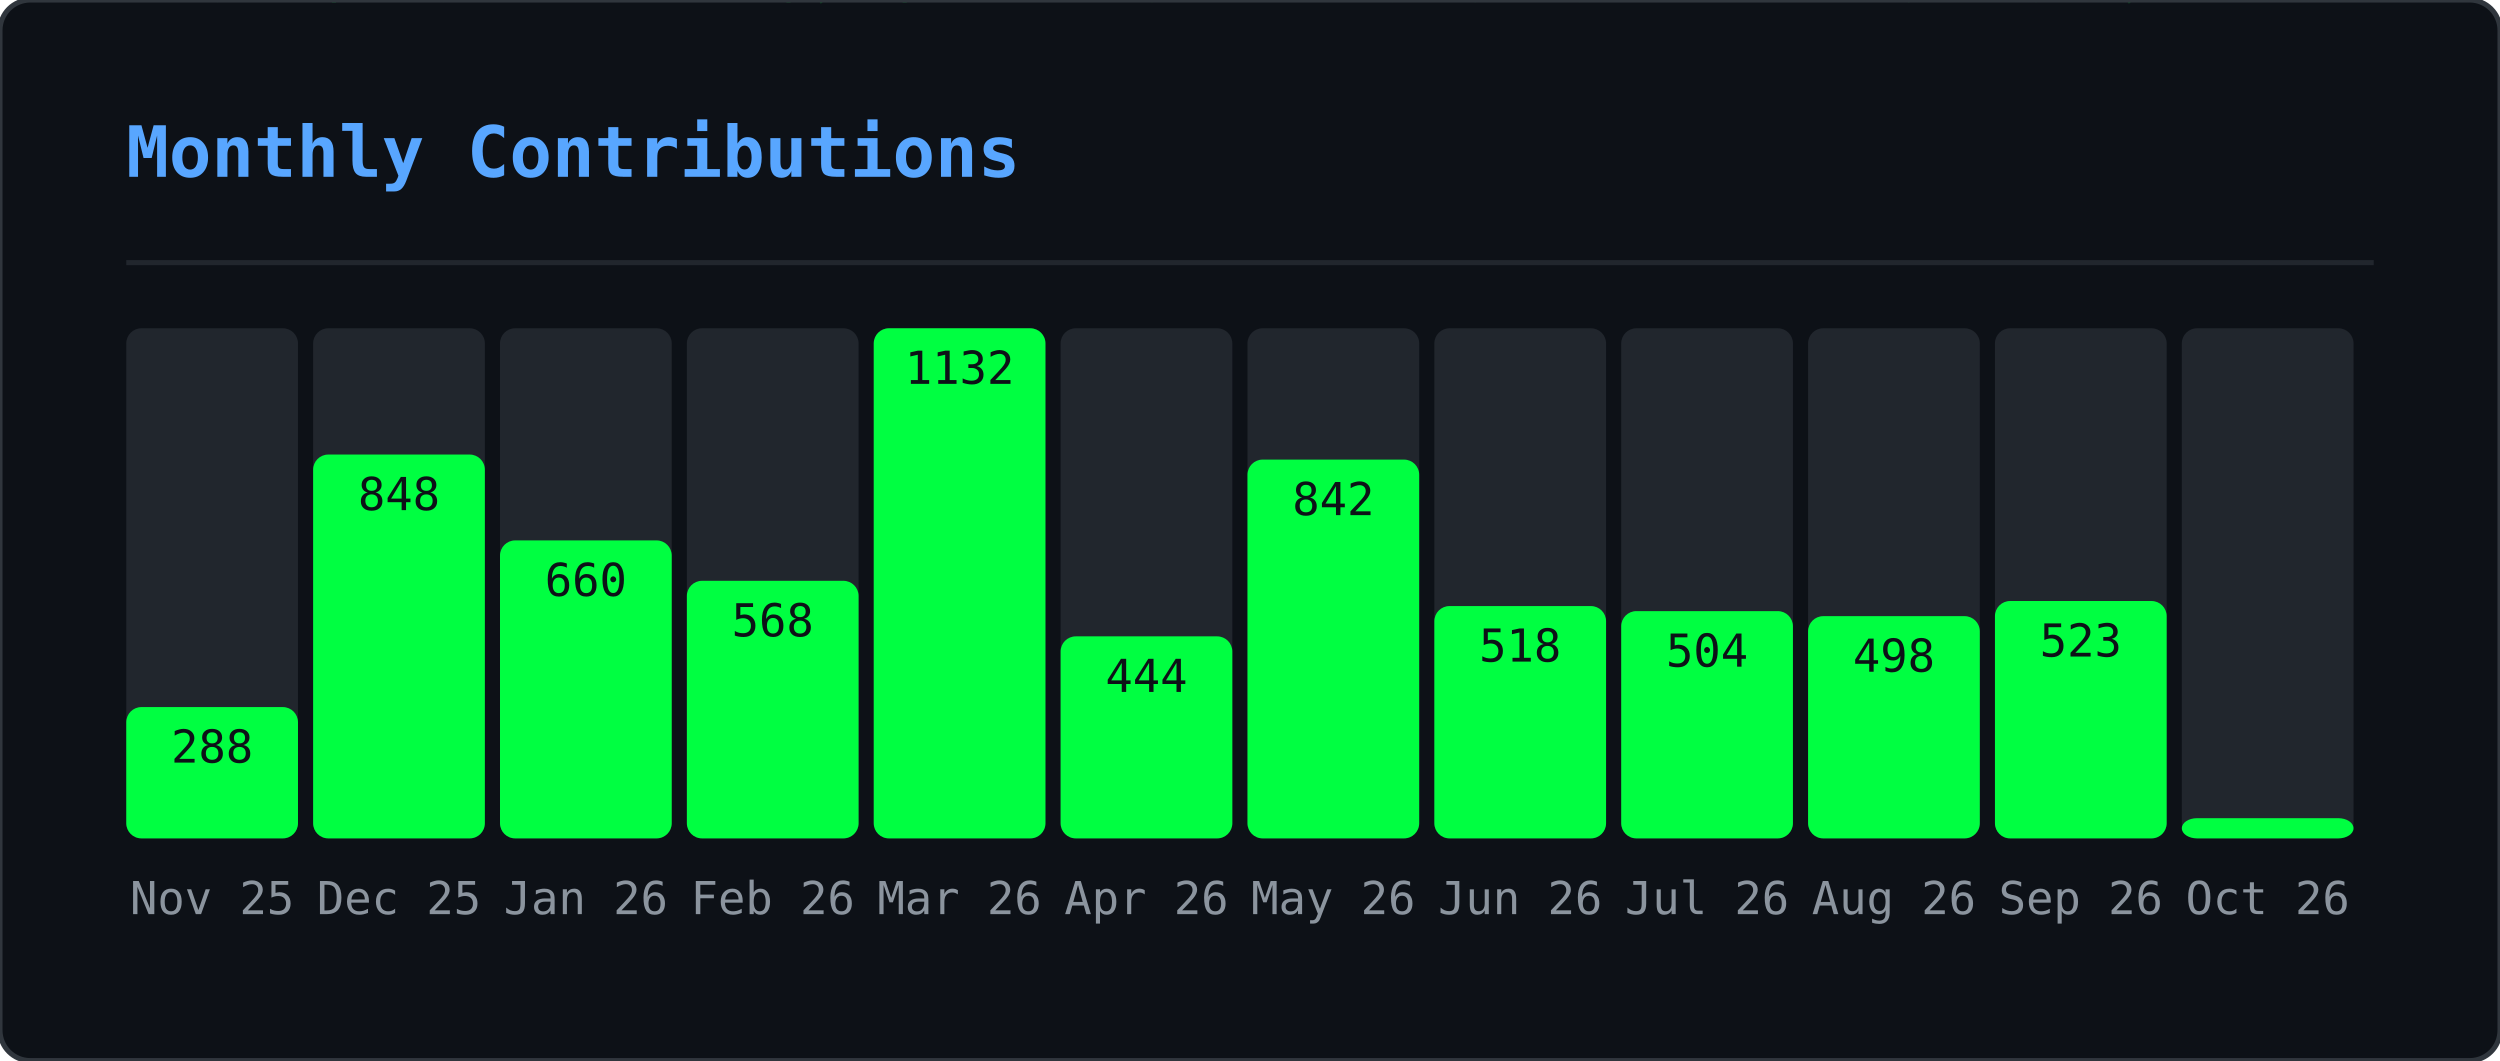
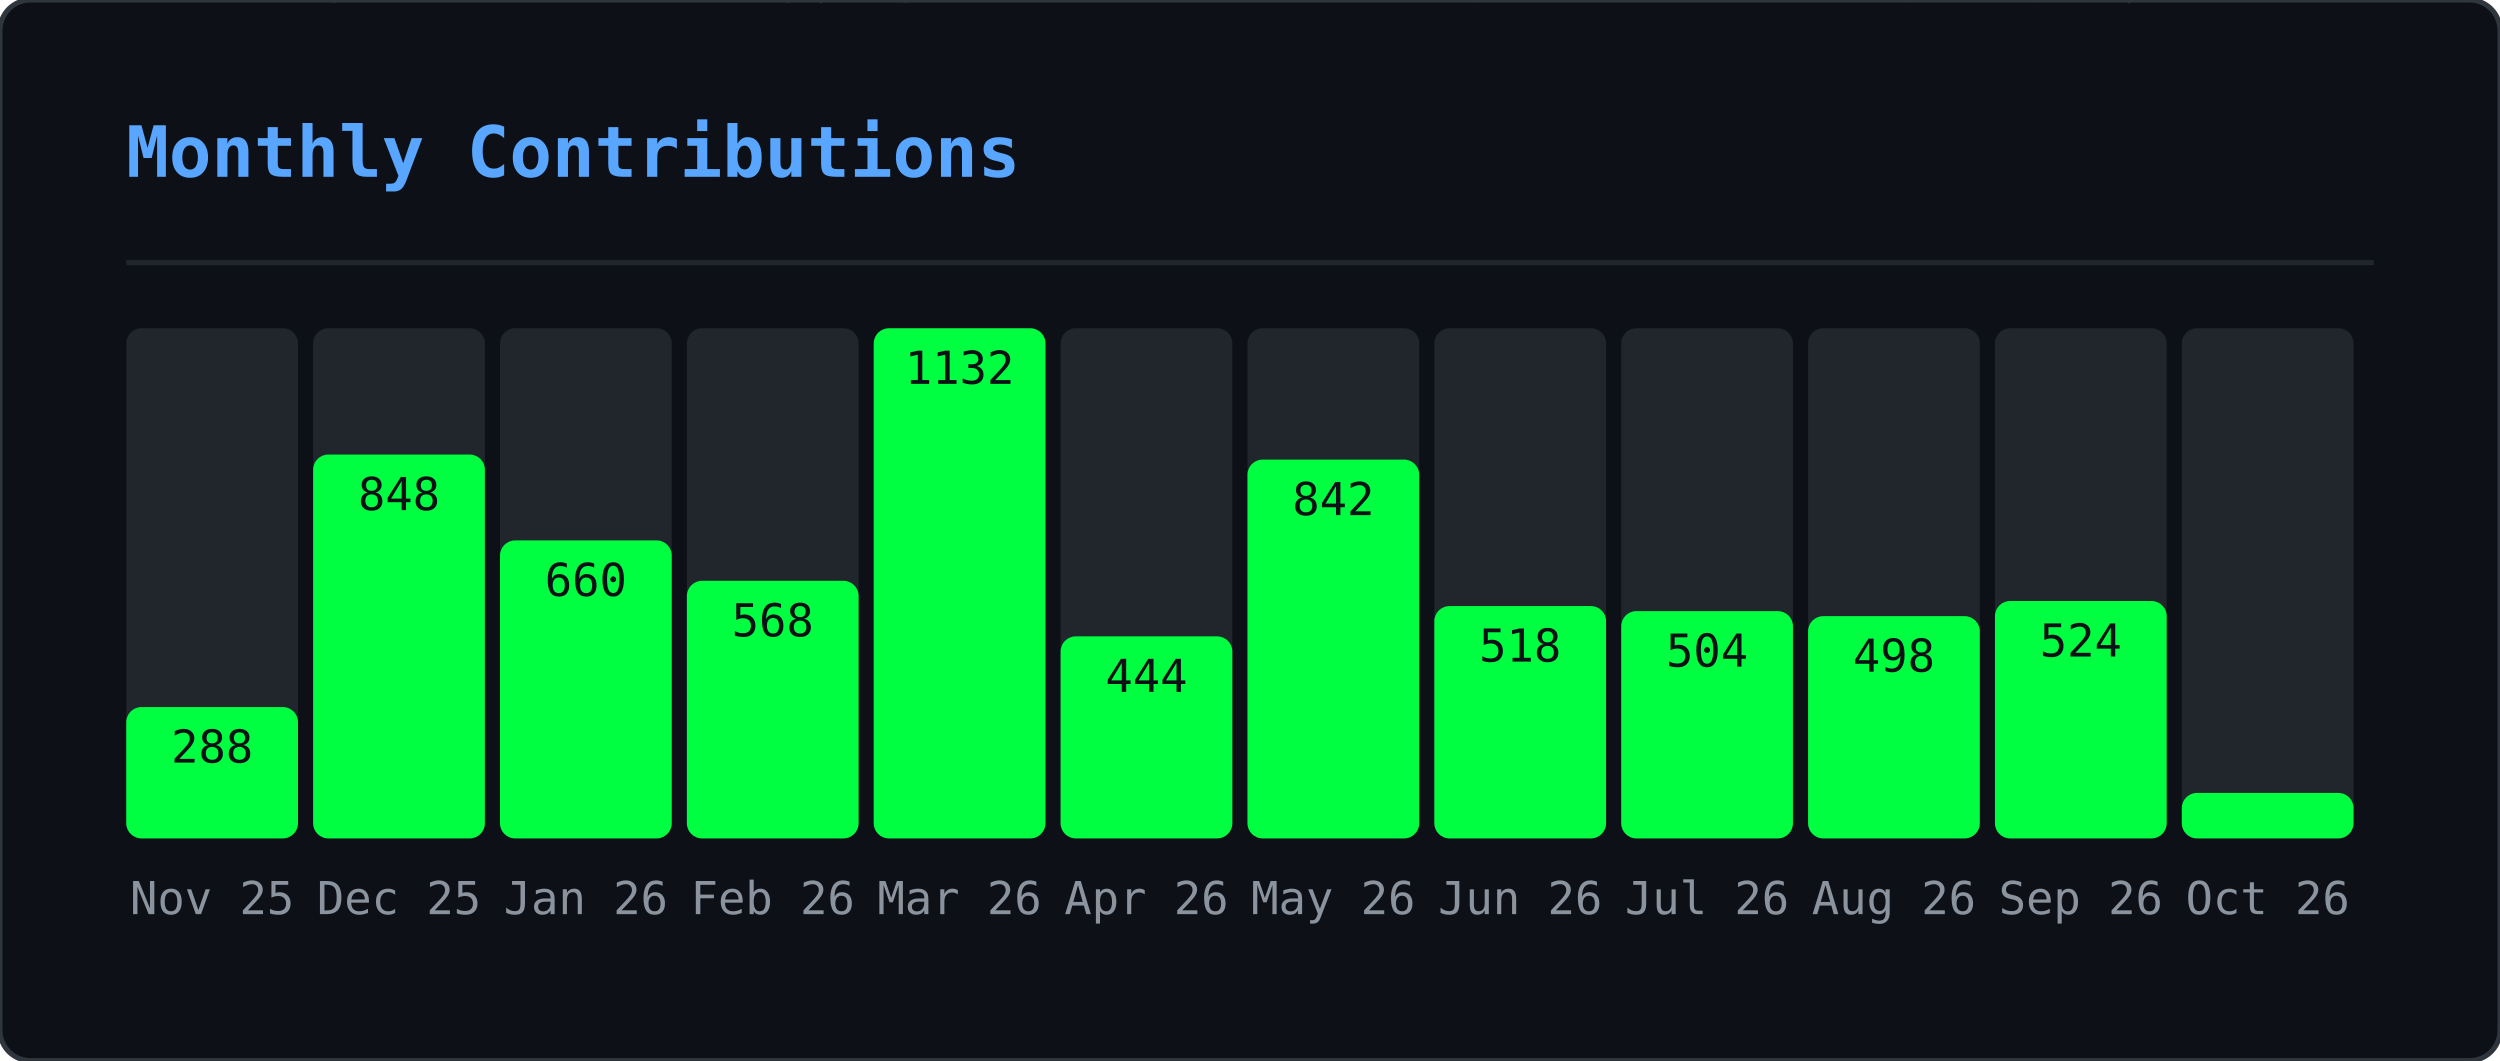
<svg xmlns="http://www.w3.org/2000/svg" width="495" height="210" viewBox="0 0 495 210">
  <defs>
    <clipPath id="gmo-clip">
      <rect width="495" height="210" rx="6" />
    </clipPath>
  </defs>
  <rect width="495" height="210" rx="6" fill="#0d1117" />
  <g clip-path="url(#gmo-clip)">
    <g opacity="0.22">
      <style>@keyframes gmo0{from{transform:translateY(-46px)}to{transform:translateY(224px)}}@keyframes gmo1{from{transform:translateY(-88px)}to{transform:translateY(224px)}}@keyframes gmo2{from{transform:translateY(-60px)}to{transform:translateY(224px)}}@keyframes gmo3{from{transform:translateY(-60px)}to{transform:translateY(224px)}}@keyframes gmo4{from{transform:translateY(-88px)}to{transform:translateY(224px)}}@keyframes gmo5{from{transform:translateY(-60px)}to{transform:translateY(224px)}}@keyframes gmo6{from{transform:translateY(-46px)}to{transform:translateY(224px)}}@keyframes gmo7{from{transform:translateY(-46px)}to{transform:translateY(224px)}}@keyframes gmo8{from{transform:translateY(-88px)}to{transform:translateY(224px)}}@keyframes gmo9{from{transform:translateY(-74px)}to{transform:translateY(224px)}}@keyframes gmo10{from{transform:translateY(-88px)}to{transform:translateY(224px)}}@keyframes gmo11{from{transform:translateY(-60px)}to{transform:translateY(224px)}}@keyframes gmo12{from{transform:translateY(-60px)}to{transform:translateY(224px)}}@keyframes gmo13{from{transform:translateY(-88px)}to{transform:translateY(224px)}}@keyframes gmo14{from{transform:translateY(-60px)}to{transform:translateY(224px)}}@keyframes gmo15{from{transform:translateY(-88px)}to{transform:translateY(224px)}}@keyframes gmo16{from{transform:translateY(-60px)}to{transform:translateY(224px)}}@keyframes gmo17{from{transform:translateY(-46px)}to{transform:translateY(224px)}}@keyframes gmo18{from{transform:translateY(-88px)}to{transform:translateY(224px)}}@keyframes gmo19{from{transform:translateY(-74px)}to{transform:translateY(224px)}}@keyframes gmo20{from{transform:translateY(-88px)}to{transform:translateY(224px)}}@keyframes gmo21{from{transform:translateY(-88px)}to{transform:translateY(224px)}}@keyframes gmo22{from{transform:translateY(-60px)}to{transform:translateY(224px)}}@keyframes gmo23{from{transform:translateY(-88px)}to{transform:translateY(224px)}}@keyframes gmo24{from{transform:translateY(-46px)}to{transform:translateY(224px)}}@keyframes gmo25{from{transform:translateY(-88px)}to{transform:translateY(224px)}}@keyframes gmo26{from{transform:translateY(-88px)}to{transform:translateY(224px)}}@keyframes gmo27{from{transform:translateY(-74px)}to{transform:translateY(224px)}}@keyframes gmo28{from{transform:translateY(-46px)}to{transform:translateY(224px)}}@keyframes gmo29{from{transform:translateY(-46px)}to{transform:translateY(224px)}}@keyframes gmo30{from{transform:translateY(-46px)}to{transform:translateY(224px)}}@keyframes gmo31{from{transform:translateY(-74px)}to{transform:translateY(224px)}}@keyframes gmo32{from{transform:translateY(-46px)}to{transform:translateY(224px)}}@keyframes gmo33{from{transform:translateY(-60px)}to{transform:translateY(224px)}}@keyframes gmo34{from{transform:translateY(-74px)}to{transform:translateY(224px)}}@keyframes gmo35{from{transform:translateY(-60px)}to{transform:translateY(224px)}}@keyframes gmo36{from{transform:translateY(-60px)}to{transform:translateY(224px)}}@keyframes gmo37{from{transform:translateY(-60px)}to{transform:translateY(224px)}}</style>
      <g style="animation:gmo0 3.17s linear infinite;animation-delay:-1.98s">
        <text x="41" y="0" font-family="monospace" font-size="12" fill="#00ff41">ｹ</text>
        <text x="41" y="-14" font-family="monospace" font-size="12" fill="#00ff41" opacity="0.75">ﾏ</text>
        <text x="41" y="-28" font-family="monospace" font-size="12" fill="#00ff41" opacity="0.50">ｽ</text>
        <text x="41" y="-42" font-family="monospace" font-size="12" fill="#00ff41" opacity="0.25">ﾔ</text>
      </g>
      <g style="animation:gmo1 2.45s linear infinite;animation-delay:-0.88s">
        <text x="289" y="0" font-family="monospace" font-size="12" fill="#00ff41">ｷ</text>
        <text x="289" y="-14" font-family="monospace" font-size="12" fill="#00ff41" opacity="0.86">ﾕ</text>
        <text x="289" y="-28" font-family="monospace" font-size="12" fill="#00ff41" opacity="0.71">ﾜ</text>
        <text x="289" y="-42" font-family="monospace" font-size="12" fill="#00ff41" opacity="0.57">ﾐ</text>
        <text x="289" y="-56" font-family="monospace" font-size="12" fill="#00ff41" opacity="0.43">ﾚ</text>
        <text x="289" y="-70" font-family="monospace" font-size="12" fill="#00ff41" opacity="0.29">ﾅ</text>
        <text x="289" y="-84" font-family="monospace" font-size="12" fill="#00ff41" opacity="0.14">ｯ</text>
      </g>
      <g style="animation:gmo2 2.51s linear infinite;animation-delay:-1.82s">
        <text x="33" y="0" font-family="monospace" font-size="12" fill="#00ff41">ﾒ</text>
        <text x="33" y="-14" font-family="monospace" font-size="12" fill="#00ff41" opacity="0.80">ｶ</text>
        <text x="33" y="-28" font-family="monospace" font-size="12" fill="#00ff41" opacity="0.60">ｴ</text>
        <text x="33" y="-42" font-family="monospace" font-size="12" fill="#00ff41" opacity="0.40">ﾄ</text>
        <text x="33" y="-56" font-family="monospace" font-size="12" fill="#00ff41" opacity="0.20">ﾎ</text>
      </g>
      <g style="animation:gmo3 3.01s linear infinite;animation-delay:-2.72s">
        <text x="153" y="0" font-family="monospace" font-size="12" fill="#00ff41">ﾈ</text>
        <text x="153" y="-14" font-family="monospace" font-size="12" fill="#00ff41" opacity="0.80">ﾊ</text>
        <text x="153" y="-28" font-family="monospace" font-size="12" fill="#00ff41" opacity="0.60">ｾ</text>
        <text x="153" y="-42" font-family="monospace" font-size="12" fill="#00ff41" opacity="0.40">ﾅ</text>
        <text x="153" y="-56" font-family="monospace" font-size="12" fill="#00ff41" opacity="0.20">ﾌ</text>
      </g>
      <g style="animation:gmo4 2.14s linear infinite;animation-delay:-0.03s">
        <text x="23" y="0" font-family="monospace" font-size="12" fill="#00ff41">ｭ</text>
        <text x="23" y="-14" font-family="monospace" font-size="12" fill="#00ff41" opacity="0.86">ﾍ</text>
        <text x="23" y="-28" font-family="monospace" font-size="12" fill="#00ff41" opacity="0.71">ﾋ</text>
        <text x="23" y="-42" font-family="monospace" font-size="12" fill="#00ff41" opacity="0.57">ｼ</text>
        <text x="23" y="-56" font-family="monospace" font-size="12" fill="#00ff41" opacity="0.43">ｻ</text>
        <text x="23" y="-70" font-family="monospace" font-size="12" fill="#00ff41" opacity="0.29">ﾝ</text>
        <text x="23" y="-84" font-family="monospace" font-size="12" fill="#00ff41" opacity="0.14">ｷ</text>
      </g>
      <g style="animation:gmo5 1.74s linear infinite;animation-delay:-1.14s">
        <text x="153" y="0" font-family="monospace" font-size="12" fill="#00ff41">ﾐ</text>
        <text x="153" y="-14" font-family="monospace" font-size="12" fill="#00ff41" opacity="0.80">ﾍ</text>
        <text x="153" y="-28" font-family="monospace" font-size="12" fill="#00ff41" opacity="0.60">2</text>
        <text x="153" y="-42" font-family="monospace" font-size="12" fill="#00ff41" opacity="0.40">ﾙ</text>
        <text x="153" y="-56" font-family="monospace" font-size="12" fill="#00ff41" opacity="0.20">ｺ</text>
      </g>
      <g style="animation:gmo6 3.16s linear infinite;animation-delay:-0.73s">
        <text x="97" y="0" font-family="monospace" font-size="12" fill="#00ff41">ｫ</text>
        <text x="97" y="-14" font-family="monospace" font-size="12" fill="#00ff41" opacity="0.75">ｵ</text>
        <text x="97" y="-28" font-family="monospace" font-size="12" fill="#00ff41" opacity="0.50">ﾄ</text>
        <text x="97" y="-42" font-family="monospace" font-size="12" fill="#00ff41" opacity="0.25">ﾂ</text>
      </g>
      <g style="animation:gmo7 2.15s linear infinite;animation-delay:-0.54s">
        <text x="235" y="0" font-family="monospace" font-size="12" fill="#00ff41">ﾙ</text>
        <text x="235" y="-14" font-family="monospace" font-size="12" fill="#00ff41" opacity="0.75">ﾒ</text>
        <text x="235" y="-28" font-family="monospace" font-size="12" fill="#00ff41" opacity="0.50">ｿ</text>
        <text x="235" y="-42" font-family="monospace" font-size="12" fill="#00ff41" opacity="0.25">ｩ</text>
      </g>
      <g style="animation:gmo8 3.18s linear infinite;animation-delay:-1.02s">
        <text x="79" y="0" font-family="monospace" font-size="12" fill="#00ff41">ｫ</text>
        <text x="79" y="-14" font-family="monospace" font-size="12" fill="#00ff41" opacity="0.86">6</text>
        <text x="79" y="-28" font-family="monospace" font-size="12" fill="#00ff41" opacity="0.71">ﾈ</text>
        <text x="79" y="-42" font-family="monospace" font-size="12" fill="#00ff41" opacity="0.57">ﾜ</text>
        <text x="79" y="-56" font-family="monospace" font-size="12" fill="#00ff41" opacity="0.43">ｪ</text>
        <text x="79" y="-70" font-family="monospace" font-size="12" fill="#00ff41" opacity="0.29">ﾃ</text>
        <text x="79" y="-84" font-family="monospace" font-size="12" fill="#00ff41" opacity="0.14">ﾆ</text>
      </g>
      <g style="animation:gmo9 2.86s linear infinite;animation-delay:-0.76s">
        <text x="401" y="0" font-family="monospace" font-size="12" fill="#00ff41">ﾗ</text>
        <text x="401" y="-14" font-family="monospace" font-size="12" fill="#00ff41" opacity="0.83">ﾐ</text>
        <text x="401" y="-28" font-family="monospace" font-size="12" fill="#00ff41" opacity="0.67">ｺ</text>
        <text x="401" y="-42" font-family="monospace" font-size="12" fill="#00ff41" opacity="0.50">3</text>
        <text x="401" y="-56" font-family="monospace" font-size="12" fill="#00ff41" opacity="0.33">3</text>
        <text x="401" y="-70" font-family="monospace" font-size="12" fill="#00ff41" opacity="0.17">4</text>
      </g>
      <g style="animation:gmo10 1.60s linear infinite;animation-delay:-1.57s">
        <text x="364" y="0" font-family="monospace" font-size="12" fill="#00ff41">ﾚ</text>
        <text x="364" y="-14" font-family="monospace" font-size="12" fill="#00ff41" opacity="0.86">ﾉ</text>
        <text x="364" y="-28" font-family="monospace" font-size="12" fill="#00ff41" opacity="0.71">0</text>
        <text x="364" y="-42" font-family="monospace" font-size="12" fill="#00ff41" opacity="0.57">ﾉ</text>
        <text x="364" y="-56" font-family="monospace" font-size="12" fill="#00ff41" opacity="0.43">ﾒ</text>
        <text x="364" y="-70" font-family="monospace" font-size="12" fill="#00ff41" opacity="0.29">ｴ</text>
        <text x="364" y="-84" font-family="monospace" font-size="12" fill="#00ff41" opacity="0.14">ｩ</text>
      </g>
      <g style="animation:gmo11 2.72s linear infinite;animation-delay:-0.83s">
        <text x="225" y="0" font-family="monospace" font-size="12" fill="#00ff41">ｷ</text>
        <text x="225" y="-14" font-family="monospace" font-size="12" fill="#00ff41" opacity="0.80">2</text>
        <text x="225" y="-28" font-family="monospace" font-size="12" fill="#00ff41" opacity="0.60">6</text>
        <text x="225" y="-42" font-family="monospace" font-size="12" fill="#00ff41" opacity="0.40">ﾌ</text>
        <text x="225" y="-56" font-family="monospace" font-size="12" fill="#00ff41" opacity="0.20">ｱ</text>
      </g>
      <g style="animation:gmo12 2.22s linear infinite;animation-delay:-0.60s">
        <text x="201" y="0" font-family="monospace" font-size="12" fill="#00ff41">ﾄ</text>
        <text x="201" y="-14" font-family="monospace" font-size="12" fill="#00ff41" opacity="0.80">1</text>
        <text x="201" y="-28" font-family="monospace" font-size="12" fill="#00ff41" opacity="0.60">ﾘ</text>
        <text x="201" y="-42" font-family="monospace" font-size="12" fill="#00ff41" opacity="0.40">ｯ</text>
        <text x="201" y="-56" font-family="monospace" font-size="12" fill="#00ff41" opacity="0.20">ｼ</text>
      </g>
      <g style="animation:gmo13 1.79s linear infinite;animation-delay:-0.36s">
        <text x="86" y="0" font-family="monospace" font-size="12" fill="#00ff41">ﾃ</text>
        <text x="86" y="-14" font-family="monospace" font-size="12" fill="#00ff41" opacity="0.86">ﾛ</text>
        <text x="86" y="-28" font-family="monospace" font-size="12" fill="#00ff41" opacity="0.71">ｱ</text>
        <text x="86" y="-42" font-family="monospace" font-size="12" fill="#00ff41" opacity="0.57">ﾆ</text>
        <text x="86" y="-56" font-family="monospace" font-size="12" fill="#00ff41" opacity="0.43">ﾓ</text>
        <text x="86" y="-70" font-family="monospace" font-size="12" fill="#00ff41" opacity="0.29">ﾛ</text>
        <text x="86" y="-84" font-family="monospace" font-size="12" fill="#00ff41" opacity="0.14">ｴ</text>
      </g>
      <g style="animation:gmo14 2.06s linear infinite;animation-delay:-1.98s">
        <text x="376" y="0" font-family="monospace" font-size="12" fill="#00ff41">ｧ</text>
        <text x="376" y="-14" font-family="monospace" font-size="12" fill="#00ff41" opacity="0.80">ﾛ</text>
        <text x="376" y="-28" font-family="monospace" font-size="12" fill="#00ff41" opacity="0.60">ﾁ</text>
        <text x="376" y="-42" font-family="monospace" font-size="12" fill="#00ff41" opacity="0.40">ｱ</text>
        <text x="376" y="-56" font-family="monospace" font-size="12" fill="#00ff41" opacity="0.20">ﾎ</text>
      </g>
      <g style="animation:gmo15 3.12s linear infinite;animation-delay:-2.07s">
        <text x="71" y="0" font-family="monospace" font-size="12" fill="#00ff41">5</text>
        <text x="71" y="-14" font-family="monospace" font-size="12" fill="#00ff41" opacity="0.86">ｼ</text>
        <text x="71" y="-28" font-family="monospace" font-size="12" fill="#00ff41" opacity="0.71">ｩ</text>
        <text x="71" y="-42" font-family="monospace" font-size="12" fill="#00ff41" opacity="0.57">0</text>
        <text x="71" y="-56" font-family="monospace" font-size="12" fill="#00ff41" opacity="0.43">ﾋ</text>
        <text x="71" y="-70" font-family="monospace" font-size="12" fill="#00ff41" opacity="0.29">ｫ</text>
        <text x="71" y="-84" font-family="monospace" font-size="12" fill="#00ff41" opacity="0.14">ﾏ</text>
      </g>
      <g style="animation:gmo16 2.05s linear infinite;animation-delay:-0.96s">
        <text x="161" y="0" font-family="monospace" font-size="12" fill="#00ff41">ﾀ</text>
        <text x="161" y="-14" font-family="monospace" font-size="12" fill="#00ff41" opacity="0.80">0</text>
        <text x="161" y="-28" font-family="monospace" font-size="12" fill="#00ff41" opacity="0.60">ｲ</text>
        <text x="161" y="-42" font-family="monospace" font-size="12" fill="#00ff41" opacity="0.40">2</text>
        <text x="161" y="-56" font-family="monospace" font-size="12" fill="#00ff41" opacity="0.20">6</text>
      </g>
      <g style="animation:gmo17 2.52s linear infinite;animation-delay:-1.49s">
        <text x="334" y="0" font-family="monospace" font-size="12" fill="#00ff41">6</text>
        <text x="334" y="-14" font-family="monospace" font-size="12" fill="#00ff41" opacity="0.75">ｺ</text>
        <text x="334" y="-28" font-family="monospace" font-size="12" fill="#00ff41" opacity="0.50">ﾂ</text>
        <text x="334" y="-42" font-family="monospace" font-size="12" fill="#00ff41" opacity="0.25">ｶ</text>
      </g>
      <g style="animation:gmo18 3.05s linear infinite;animation-delay:-0.04s">
        <text x="178" y="0" font-family="monospace" font-size="12" fill="#00ff41">ｼ</text>
        <text x="178" y="-14" font-family="monospace" font-size="12" fill="#00ff41" opacity="0.86">ｫ</text>
        <text x="178" y="-28" font-family="monospace" font-size="12" fill="#00ff41" opacity="0.71">ｻ</text>
        <text x="178" y="-42" font-family="monospace" font-size="12" fill="#00ff41" opacity="0.57">ﾝ</text>
        <text x="178" y="-56" font-family="monospace" font-size="12" fill="#00ff41" opacity="0.43">ｭ</text>
        <text x="178" y="-70" font-family="monospace" font-size="12" fill="#00ff41" opacity="0.29">2</text>
        <text x="178" y="-84" font-family="monospace" font-size="12" fill="#00ff41" opacity="0.14">ﾌ</text>
      </g>
      <g style="animation:gmo19 1.75s linear infinite;animation-delay:-0.88s">
        <text x="354" y="0" font-family="monospace" font-size="12" fill="#00ff41">0</text>
        <text x="354" y="-14" font-family="monospace" font-size="12" fill="#00ff41" opacity="0.83">ｯ</text>
        <text x="354" y="-28" font-family="monospace" font-size="12" fill="#00ff41" opacity="0.67">ｾ</text>
        <text x="354" y="-42" font-family="monospace" font-size="12" fill="#00ff41" opacity="0.50">ﾍ</text>
        <text x="354" y="-56" font-family="monospace" font-size="12" fill="#00ff41" opacity="0.33">ﾍ</text>
        <text x="354" y="-70" font-family="monospace" font-size="12" fill="#00ff41" opacity="0.17">ﾚ</text>
      </g>
      <g style="animation:gmo20 2.59s linear infinite;animation-delay:-1.04s">
        <text x="376" y="0" font-family="monospace" font-size="12" fill="#00ff41">ﾕ</text>
        <text x="376" y="-14" font-family="monospace" font-size="12" fill="#00ff41" opacity="0.86">ﾔ</text>
        <text x="376" y="-28" font-family="monospace" font-size="12" fill="#00ff41" opacity="0.71">5</text>
        <text x="376" y="-42" font-family="monospace" font-size="12" fill="#00ff41" opacity="0.57">ﾊ</text>
        <text x="376" y="-56" font-family="monospace" font-size="12" fill="#00ff41" opacity="0.43">ｸ</text>
        <text x="376" y="-70" font-family="monospace" font-size="12" fill="#00ff41" opacity="0.29">ﾂ</text>
        <text x="376" y="-84" font-family="monospace" font-size="12" fill="#00ff41" opacity="0.14">4</text>
      </g>
      <g style="animation:gmo21 1.78s linear infinite;animation-delay:-0.41s">
        <text x="420" y="0" font-family="monospace" font-size="12" fill="#00ff41">ﾀ</text>
        <text x="420" y="-14" font-family="monospace" font-size="12" fill="#00ff41" opacity="0.86">ｪ</text>
        <text x="420" y="-28" font-family="monospace" font-size="12" fill="#00ff41" opacity="0.71">ｮ</text>
        <text x="420" y="-42" font-family="monospace" font-size="12" fill="#00ff41" opacity="0.57">ｩ</text>
        <text x="420" y="-56" font-family="monospace" font-size="12" fill="#00ff41" opacity="0.43">ｪ</text>
        <text x="420" y="-70" font-family="monospace" font-size="12" fill="#00ff41" opacity="0.29">ﾚ</text>
        <text x="420" y="-84" font-family="monospace" font-size="12" fill="#00ff41" opacity="0.14">1</text>
      </g>
      <g style="animation:gmo22 2.87s linear infinite;animation-delay:-1.77s">
        <text x="176" y="0" font-family="monospace" font-size="12" fill="#00ff41">ﾈ</text>
        <text x="176" y="-14" font-family="monospace" font-size="12" fill="#00ff41" opacity="0.80">ﾀ</text>
        <text x="176" y="-28" font-family="monospace" font-size="12" fill="#00ff41" opacity="0.60">ﾒ</text>
        <text x="176" y="-42" font-family="monospace" font-size="12" fill="#00ff41" opacity="0.40">ｫ</text>
        <text x="176" y="-56" font-family="monospace" font-size="12" fill="#00ff41" opacity="0.20">ﾔ</text>
      </g>
      <g style="animation:gmo23 2.10s linear infinite;animation-delay:-0.39s">
        <text x="139" y="0" font-family="monospace" font-size="12" fill="#00ff41">ｶ</text>
        <text x="139" y="-14" font-family="monospace" font-size="12" fill="#00ff41" opacity="0.86">ｨ</text>
        <text x="139" y="-28" font-family="monospace" font-size="12" fill="#00ff41" opacity="0.71">ｼ</text>
        <text x="139" y="-42" font-family="monospace" font-size="12" fill="#00ff41" opacity="0.57">ﾘ</text>
        <text x="139" y="-56" font-family="monospace" font-size="12" fill="#00ff41" opacity="0.43">ｽ</text>
        <text x="139" y="-70" font-family="monospace" font-size="12" fill="#00ff41" opacity="0.29">ﾆ</text>
        <text x="139" y="-84" font-family="monospace" font-size="12" fill="#00ff41" opacity="0.14">ｴ</text>
      </g>
      <g style="animation:gmo24 1.56s linear infinite;animation-delay:-0.69s">
        <text x="112" y="0" font-family="monospace" font-size="12" fill="#00ff41">ｸ</text>
        <text x="112" y="-14" font-family="monospace" font-size="12" fill="#00ff41" opacity="0.75">1</text>
        <text x="112" y="-28" font-family="monospace" font-size="12" fill="#00ff41" opacity="0.50">ｭ</text>
        <text x="112" y="-42" font-family="monospace" font-size="12" fill="#00ff41" opacity="0.25">6</text>
      </g>
      <g style="animation:gmo25 2.70s linear infinite;animation-delay:-2.64s">
        <text x="190" y="0" font-family="monospace" font-size="12" fill="#00ff41">ﾇ</text>
        <text x="190" y="-14" font-family="monospace" font-size="12" fill="#00ff41" opacity="0.86">0</text>
        <text x="190" y="-28" font-family="monospace" font-size="12" fill="#00ff41" opacity="0.71">ﾋ</text>
        <text x="190" y="-42" font-family="monospace" font-size="12" fill="#00ff41" opacity="0.57">ｦ</text>
        <text x="190" y="-56" font-family="monospace" font-size="12" fill="#00ff41" opacity="0.43">ﾂ</text>
        <text x="190" y="-70" font-family="monospace" font-size="12" fill="#00ff41" opacity="0.29">ﾘ</text>
        <text x="190" y="-84" font-family="monospace" font-size="12" fill="#00ff41" opacity="0.14">2</text>
      </g>
      <g style="animation:gmo26 2.67s linear infinite;animation-delay:-1.16s">
        <text x="302" y="0" font-family="monospace" font-size="12" fill="#00ff41">ﾁ</text>
        <text x="302" y="-14" font-family="monospace" font-size="12" fill="#00ff41" opacity="0.86">ｯ</text>
        <text x="302" y="-28" font-family="monospace" font-size="12" fill="#00ff41" opacity="0.71">ｿ</text>
        <text x="302" y="-42" font-family="monospace" font-size="12" fill="#00ff41" opacity="0.57">ｾ</text>
        <text x="302" y="-56" font-family="monospace" font-size="12" fill="#00ff41" opacity="0.43">ｴ</text>
        <text x="302" y="-70" font-family="monospace" font-size="12" fill="#00ff41" opacity="0.29">ﾜ</text>
        <text x="302" y="-84" font-family="monospace" font-size="12" fill="#00ff41" opacity="0.14">ｯ</text>
      </g>
      <g style="animation:gmo27 2.94s linear infinite;animation-delay:-0.60s">
        <text x="274" y="0" font-family="monospace" font-size="12" fill="#00ff41">ﾅ</text>
        <text x="274" y="-14" font-family="monospace" font-size="12" fill="#00ff41" opacity="0.83">ﾃ</text>
        <text x="274" y="-28" font-family="monospace" font-size="12" fill="#00ff41" opacity="0.67">2</text>
        <text x="274" y="-42" font-family="monospace" font-size="12" fill="#00ff41" opacity="0.50">4</text>
        <text x="274" y="-56" font-family="monospace" font-size="12" fill="#00ff41" opacity="0.33">ｸ</text>
        <text x="274" y="-70" font-family="monospace" font-size="12" fill="#00ff41" opacity="0.17">ﾆ</text>
      </g>
      <g style="animation:gmo28 2.07s linear infinite;animation-delay:-1.69s">
        <text x="25" y="0" font-family="monospace" font-size="12" fill="#00ff41">ﾐ</text>
        <text x="25" y="-14" font-family="monospace" font-size="12" fill="#00ff41" opacity="0.75">ｯ</text>
        <text x="25" y="-28" font-family="monospace" font-size="12" fill="#00ff41" opacity="0.50">ﾛ</text>
        <text x="25" y="-42" font-family="monospace" font-size="12" fill="#00ff41" opacity="0.25">ｺ</text>
      </g>
      <g style="animation:gmo29 1.80s linear infinite;animation-delay:-0.49s">
        <text x="218" y="0" font-family="monospace" font-size="12" fill="#00ff41">ﾐ</text>
        <text x="218" y="-14" font-family="monospace" font-size="12" fill="#00ff41" opacity="0.75">ｬ</text>
        <text x="218" y="-28" font-family="monospace" font-size="12" fill="#00ff41" opacity="0.50">ｾ</text>
        <text x="218" y="-42" font-family="monospace" font-size="12" fill="#00ff41" opacity="0.25">ﾌ</text>
      </g>
      <g style="animation:gmo30 1.76s linear infinite;animation-delay:-0.68s">
        <text x="182" y="0" font-family="monospace" font-size="12" fill="#00ff41">0</text>
        <text x="182" y="-14" font-family="monospace" font-size="12" fill="#00ff41" opacity="0.75">ﾒ</text>
        <text x="182" y="-28" font-family="monospace" font-size="12" fill="#00ff41" opacity="0.50">7</text>
        <text x="182" y="-42" font-family="monospace" font-size="12" fill="#00ff41" opacity="0.25">ｵ</text>
      </g>
      <g style="animation:gmo31 2.53s linear infinite;animation-delay:-1.66s">
        <text x="63" y="0" font-family="monospace" font-size="12" fill="#00ff41">ﾈ</text>
        <text x="63" y="-14" font-family="monospace" font-size="12" fill="#00ff41" opacity="0.83">ｷ</text>
        <text x="63" y="-28" font-family="monospace" font-size="12" fill="#00ff41" opacity="0.67">ﾝ</text>
        <text x="63" y="-42" font-family="monospace" font-size="12" fill="#00ff41" opacity="0.50">ﾄ</text>
        <text x="63" y="-56" font-family="monospace" font-size="12" fill="#00ff41" opacity="0.33">ﾃ</text>
        <text x="63" y="-70" font-family="monospace" font-size="12" fill="#00ff41" opacity="0.17">ﾛ</text>
      </g>
      <g style="animation:gmo32 1.81s linear infinite;animation-delay:-0.67s">
        <text x="179" y="0" font-family="monospace" font-size="12" fill="#00ff41">1</text>
        <text x="179" y="-14" font-family="monospace" font-size="12" fill="#00ff41" opacity="0.75">ｺ</text>
        <text x="179" y="-28" font-family="monospace" font-size="12" fill="#00ff41" opacity="0.50">ﾚ</text>
        <text x="179" y="-42" font-family="monospace" font-size="12" fill="#00ff41" opacity="0.25">ｸ</text>
      </g>
      <g style="animation:gmo33 1.77s linear infinite;animation-delay:-1.62s">
        <text x="415" y="0" font-family="monospace" font-size="12" fill="#00ff41">4</text>
        <text x="415" y="-14" font-family="monospace" font-size="12" fill="#00ff41" opacity="0.80">ﾅ</text>
        <text x="415" y="-28" font-family="monospace" font-size="12" fill="#00ff41" opacity="0.60">ｩ</text>
        <text x="415" y="-42" font-family="monospace" font-size="12" fill="#00ff41" opacity="0.40">ﾏ</text>
        <text x="415" y="-56" font-family="monospace" font-size="12" fill="#00ff41" opacity="0.20">ﾚ</text>
      </g>
      <g style="animation:gmo34 2.31s linear infinite;animation-delay:-1.28s">
        <text x="247" y="0" font-family="monospace" font-size="12" fill="#00ff41">ﾄ</text>
        <text x="247" y="-14" font-family="monospace" font-size="12" fill="#00ff41" opacity="0.83">ﾉ</text>
        <text x="247" y="-28" font-family="monospace" font-size="12" fill="#00ff41" opacity="0.67">ﾙ</text>
        <text x="247" y="-42" font-family="monospace" font-size="12" fill="#00ff41" opacity="0.50">9</text>
        <text x="247" y="-56" font-family="monospace" font-size="12" fill="#00ff41" opacity="0.33">ﾈ</text>
        <text x="247" y="-70" font-family="monospace" font-size="12" fill="#00ff41" opacity="0.17">ﾎ</text>
      </g>
      <g style="animation:gmo35 2.09s linear infinite;animation-delay:-1.70s">
        <text x="103" y="0" font-family="monospace" font-size="12" fill="#00ff41">ﾋ</text>
        <text x="103" y="-14" font-family="monospace" font-size="12" fill="#00ff41" opacity="0.80">8</text>
        <text x="103" y="-28" font-family="monospace" font-size="12" fill="#00ff41" opacity="0.60">ﾆ</text>
        <text x="103" y="-42" font-family="monospace" font-size="12" fill="#00ff41" opacity="0.40">ﾀ</text>
        <text x="103" y="-56" font-family="monospace" font-size="12" fill="#00ff41" opacity="0.20">ｪ</text>
      </g>
      <g style="animation:gmo36 2.94s linear infinite;animation-delay:-0.05s">
        <text x="311" y="0" font-family="monospace" font-size="12" fill="#00ff41">ﾅ</text>
        <text x="311" y="-14" font-family="monospace" font-size="12" fill="#00ff41" opacity="0.80">ｿ</text>
        <text x="311" y="-28" font-family="monospace" font-size="12" fill="#00ff41" opacity="0.60">ﾖ</text>
        <text x="311" y="-42" font-family="monospace" font-size="12" fill="#00ff41" opacity="0.40">ﾃ</text>
        <text x="311" y="-56" font-family="monospace" font-size="12" fill="#00ff41" opacity="0.20">ﾖ</text>
      </g>
      <g style="animation:gmo37 2.92s linear infinite;animation-delay:-1.30s">
        <text x="298" y="0" font-family="monospace" font-size="12" fill="#00ff41">ﾕ</text>
        <text x="298" y="-14" font-family="monospace" font-size="12" fill="#00ff41" opacity="0.80">ﾏ</text>
        <text x="298" y="-28" font-family="monospace" font-size="12" fill="#00ff41" opacity="0.60">ﾕ</text>
        <text x="298" y="-42" font-family="monospace" font-size="12" fill="#00ff41" opacity="0.40">ｺ</text>
        <text x="298" y="-56" font-family="monospace" font-size="12" fill="#00ff41" opacity="0.20">ｲ</text>
      </g>
    </g>
  </g>
  <rect width="495" height="210" rx="6" fill="none" stroke="#30363d" stroke-width="1" />
  <text x="25" y="35" font-family="monospace" font-size="14" font-weight="600" fill="#58a6ff">Monthly Contributions</text>
  <line x1="25" y1="52" x2="470" y2="52" stroke="#21262d" stroke-width="1" />
  <rect x="25" y="65" width="34" height="101" rx="3" fill="#21262d" />
  <rect x="25" y="140" width="34" height="26" rx="3" fill="#00ff41" />
  <text x="42" y="181" text-anchor="middle" font-family="monospace" font-size="9" fill="#8b949e">Nov 25</text>
  <text x="42" y="151" text-anchor="middle" font-family="monospace" font-size="9" fill="#0d1117">288</text>
  <rect x="62" y="65" width="34" height="101" rx="3" fill="#21262d" />
  <rect x="62" y="90" width="34" height="76" rx="3" fill="#00ff41" />
  <text x="79" y="181" text-anchor="middle" font-family="monospace" font-size="9" fill="#8b949e">Dec 25</text>
  <text x="79" y="101" text-anchor="middle" font-family="monospace" font-size="9" fill="#0d1117">848</text>
  <rect x="99" y="65" width="34" height="101" rx="3" fill="#21262d" />
  <rect x="99" y="107" width="34" height="59" rx="3" fill="#00ff41" />
  <text x="116" y="181" text-anchor="middle" font-family="monospace" font-size="9" fill="#8b949e">Jan 26</text>
  <text x="116" y="118" text-anchor="middle" font-family="monospace" font-size="9" fill="#0d1117">660</text>
  <rect x="136" y="65" width="34" height="101" rx="3" fill="#21262d" />
  <rect x="136" y="115" width="34" height="51" rx="3" fill="#00ff41" />
  <text x="153" y="181" text-anchor="middle" font-family="monospace" font-size="9" fill="#8b949e">Feb 26</text>
  <text x="153" y="126" text-anchor="middle" font-family="monospace" font-size="9" fill="#0d1117">568</text>
  <rect x="173" y="65" width="34" height="101" rx="3" fill="#21262d" />
  <rect x="173" y="65" width="34" height="101" rx="3" fill="#00ff41" />
  <text x="190" y="181" text-anchor="middle" font-family="monospace" font-size="9" fill="#8b949e">Mar 26</text>
  <text x="190" y="76" text-anchor="middle" font-family="monospace" font-size="9" fill="#0d1117">1132</text>
  <rect x="210" y="65" width="34" height="101" rx="3" fill="#21262d" />
  <rect x="210" y="126" width="34" height="40" rx="3" fill="#00ff41" />
  <text x="227" y="181" text-anchor="middle" font-family="monospace" font-size="9" fill="#8b949e">Apr 26</text>
  <text x="227" y="137" text-anchor="middle" font-family="monospace" font-size="9" fill="#0d1117">444</text>
  <rect x="247" y="65" width="34" height="101" rx="3" fill="#21262d" />
  <rect x="247" y="91" width="34" height="75" rx="3" fill="#00ff41" />
  <text x="264" y="181" text-anchor="middle" font-family="monospace" font-size="9" fill="#8b949e">May 26</text>
  <text x="264" y="102" text-anchor="middle" font-family="monospace" font-size="9" fill="#0d1117">842</text>
  <rect x="284" y="65" width="34" height="101" rx="3" fill="#21262d" />
  <rect x="284" y="120" width="34" height="46" rx="3" fill="#00ff41" />
  <text x="301" y="181" text-anchor="middle" font-family="monospace" font-size="9" fill="#8b949e">Jun 26</text>
  <text x="301" y="131" text-anchor="middle" font-family="monospace" font-size="9" fill="#0d1117">518</text>
  <rect x="321" y="65" width="34" height="101" rx="3" fill="#21262d" />
  <rect x="321" y="121" width="34" height="45" rx="3" fill="#00ff41" />
  <text x="338" y="181" text-anchor="middle" font-family="monospace" font-size="9" fill="#8b949e">Jul 26</text>
  <text x="338" y="132" text-anchor="middle" font-family="monospace" font-size="9" fill="#0d1117">504</text>
  <rect x="358" y="65" width="34" height="101" rx="3" fill="#21262d" />
  <rect x="358" y="122" width="34" height="44" rx="3" fill="#00ff41" />
  <text x="375" y="181" text-anchor="middle" font-family="monospace" font-size="9" fill="#8b949e">Aug 26</text>
  <text x="375" y="133" text-anchor="middle" font-family="monospace" font-size="9" fill="#0d1117">498</text>
  <rect x="395" y="65" width="34" height="101" rx="3" fill="#21262d" />
  <rect x="395" y="119" width="34" height="47" rx="3" fill="#00ff41" />
  <text x="412" y="181" text-anchor="middle" font-family="monospace" font-size="9" fill="#8b949e">Sep 26</text>
-   <text x="412" y="130" text-anchor="middle" font-family="monospace" font-size="9" fill="#0d1117">523</text>
+   <text x="412" y="130" text-anchor="middle" font-family="monospace" font-size="9" fill="#0d1117">524</text>
  <rect x="432" y="65" width="34" height="101" rx="3" fill="#21262d" />
-   <rect x="432" y="162" width="34" height="4" rx="3" fill="#00ff41" />
+   <rect x="432" y="157" width="34" height="9" rx="3" fill="#00ff41" />
  <text x="449" y="181" text-anchor="middle" font-family="monospace" font-size="9" fill="#8b949e">Oct 26</text>
</svg>
